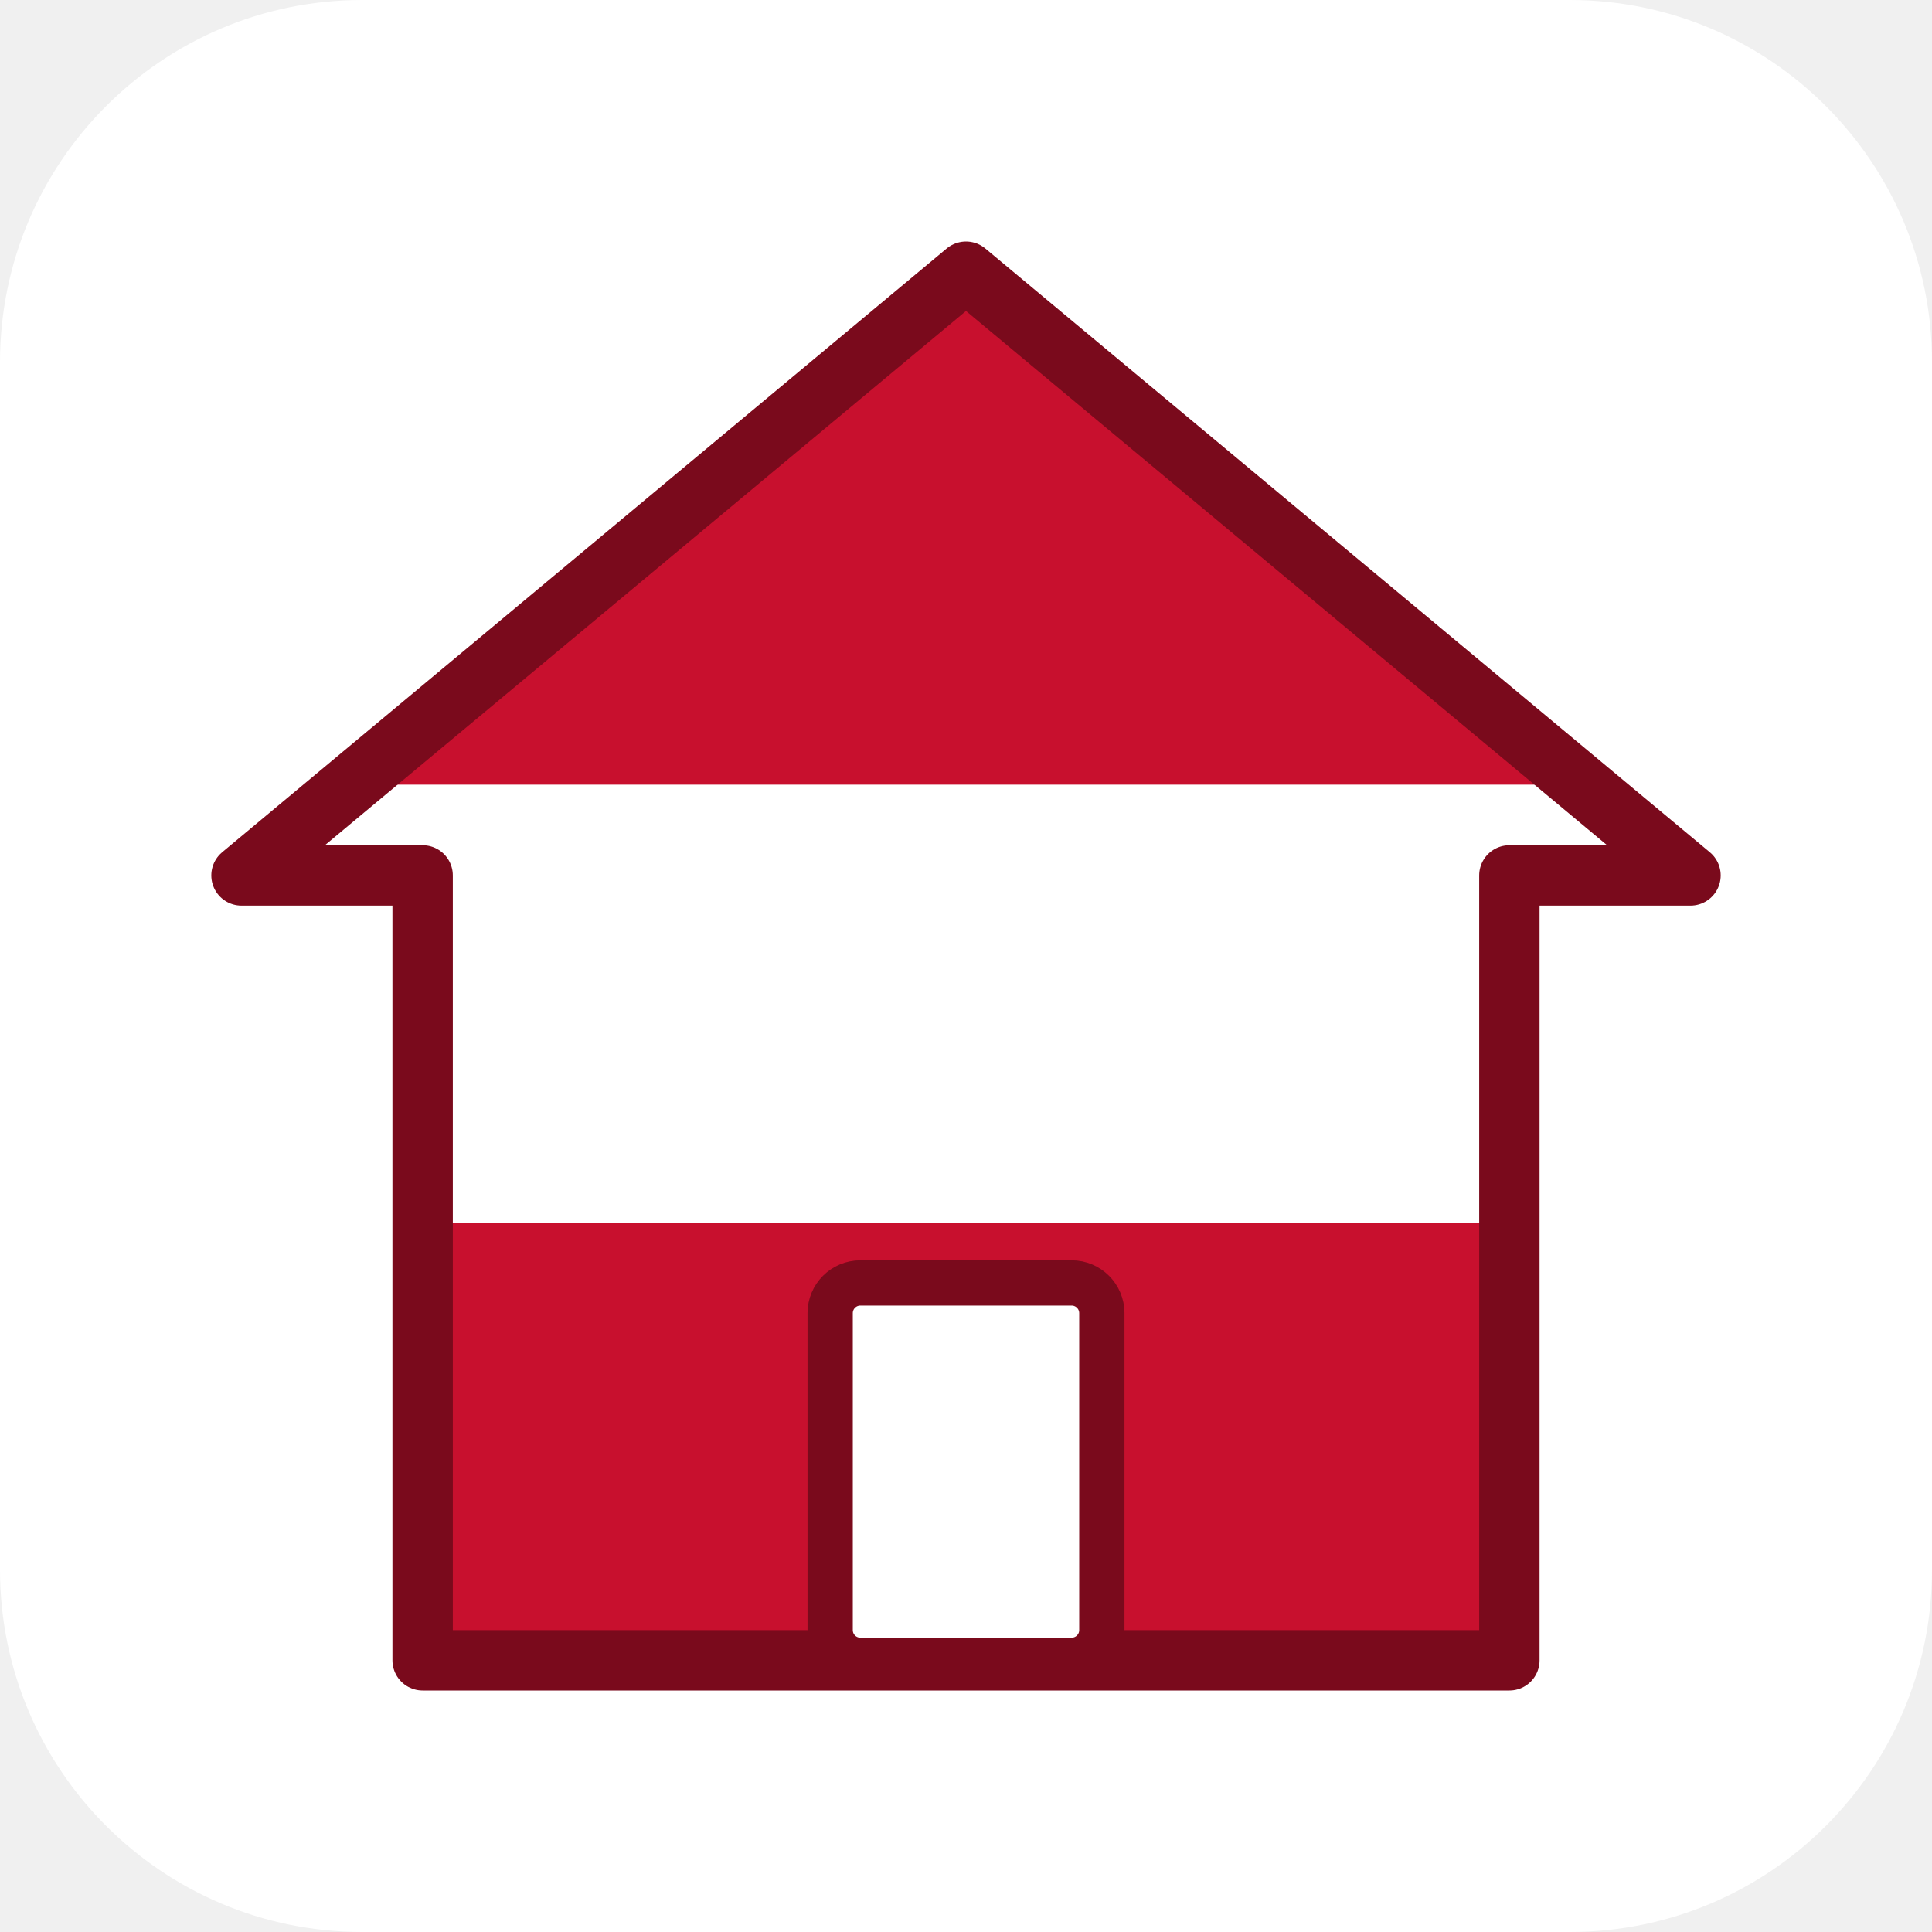
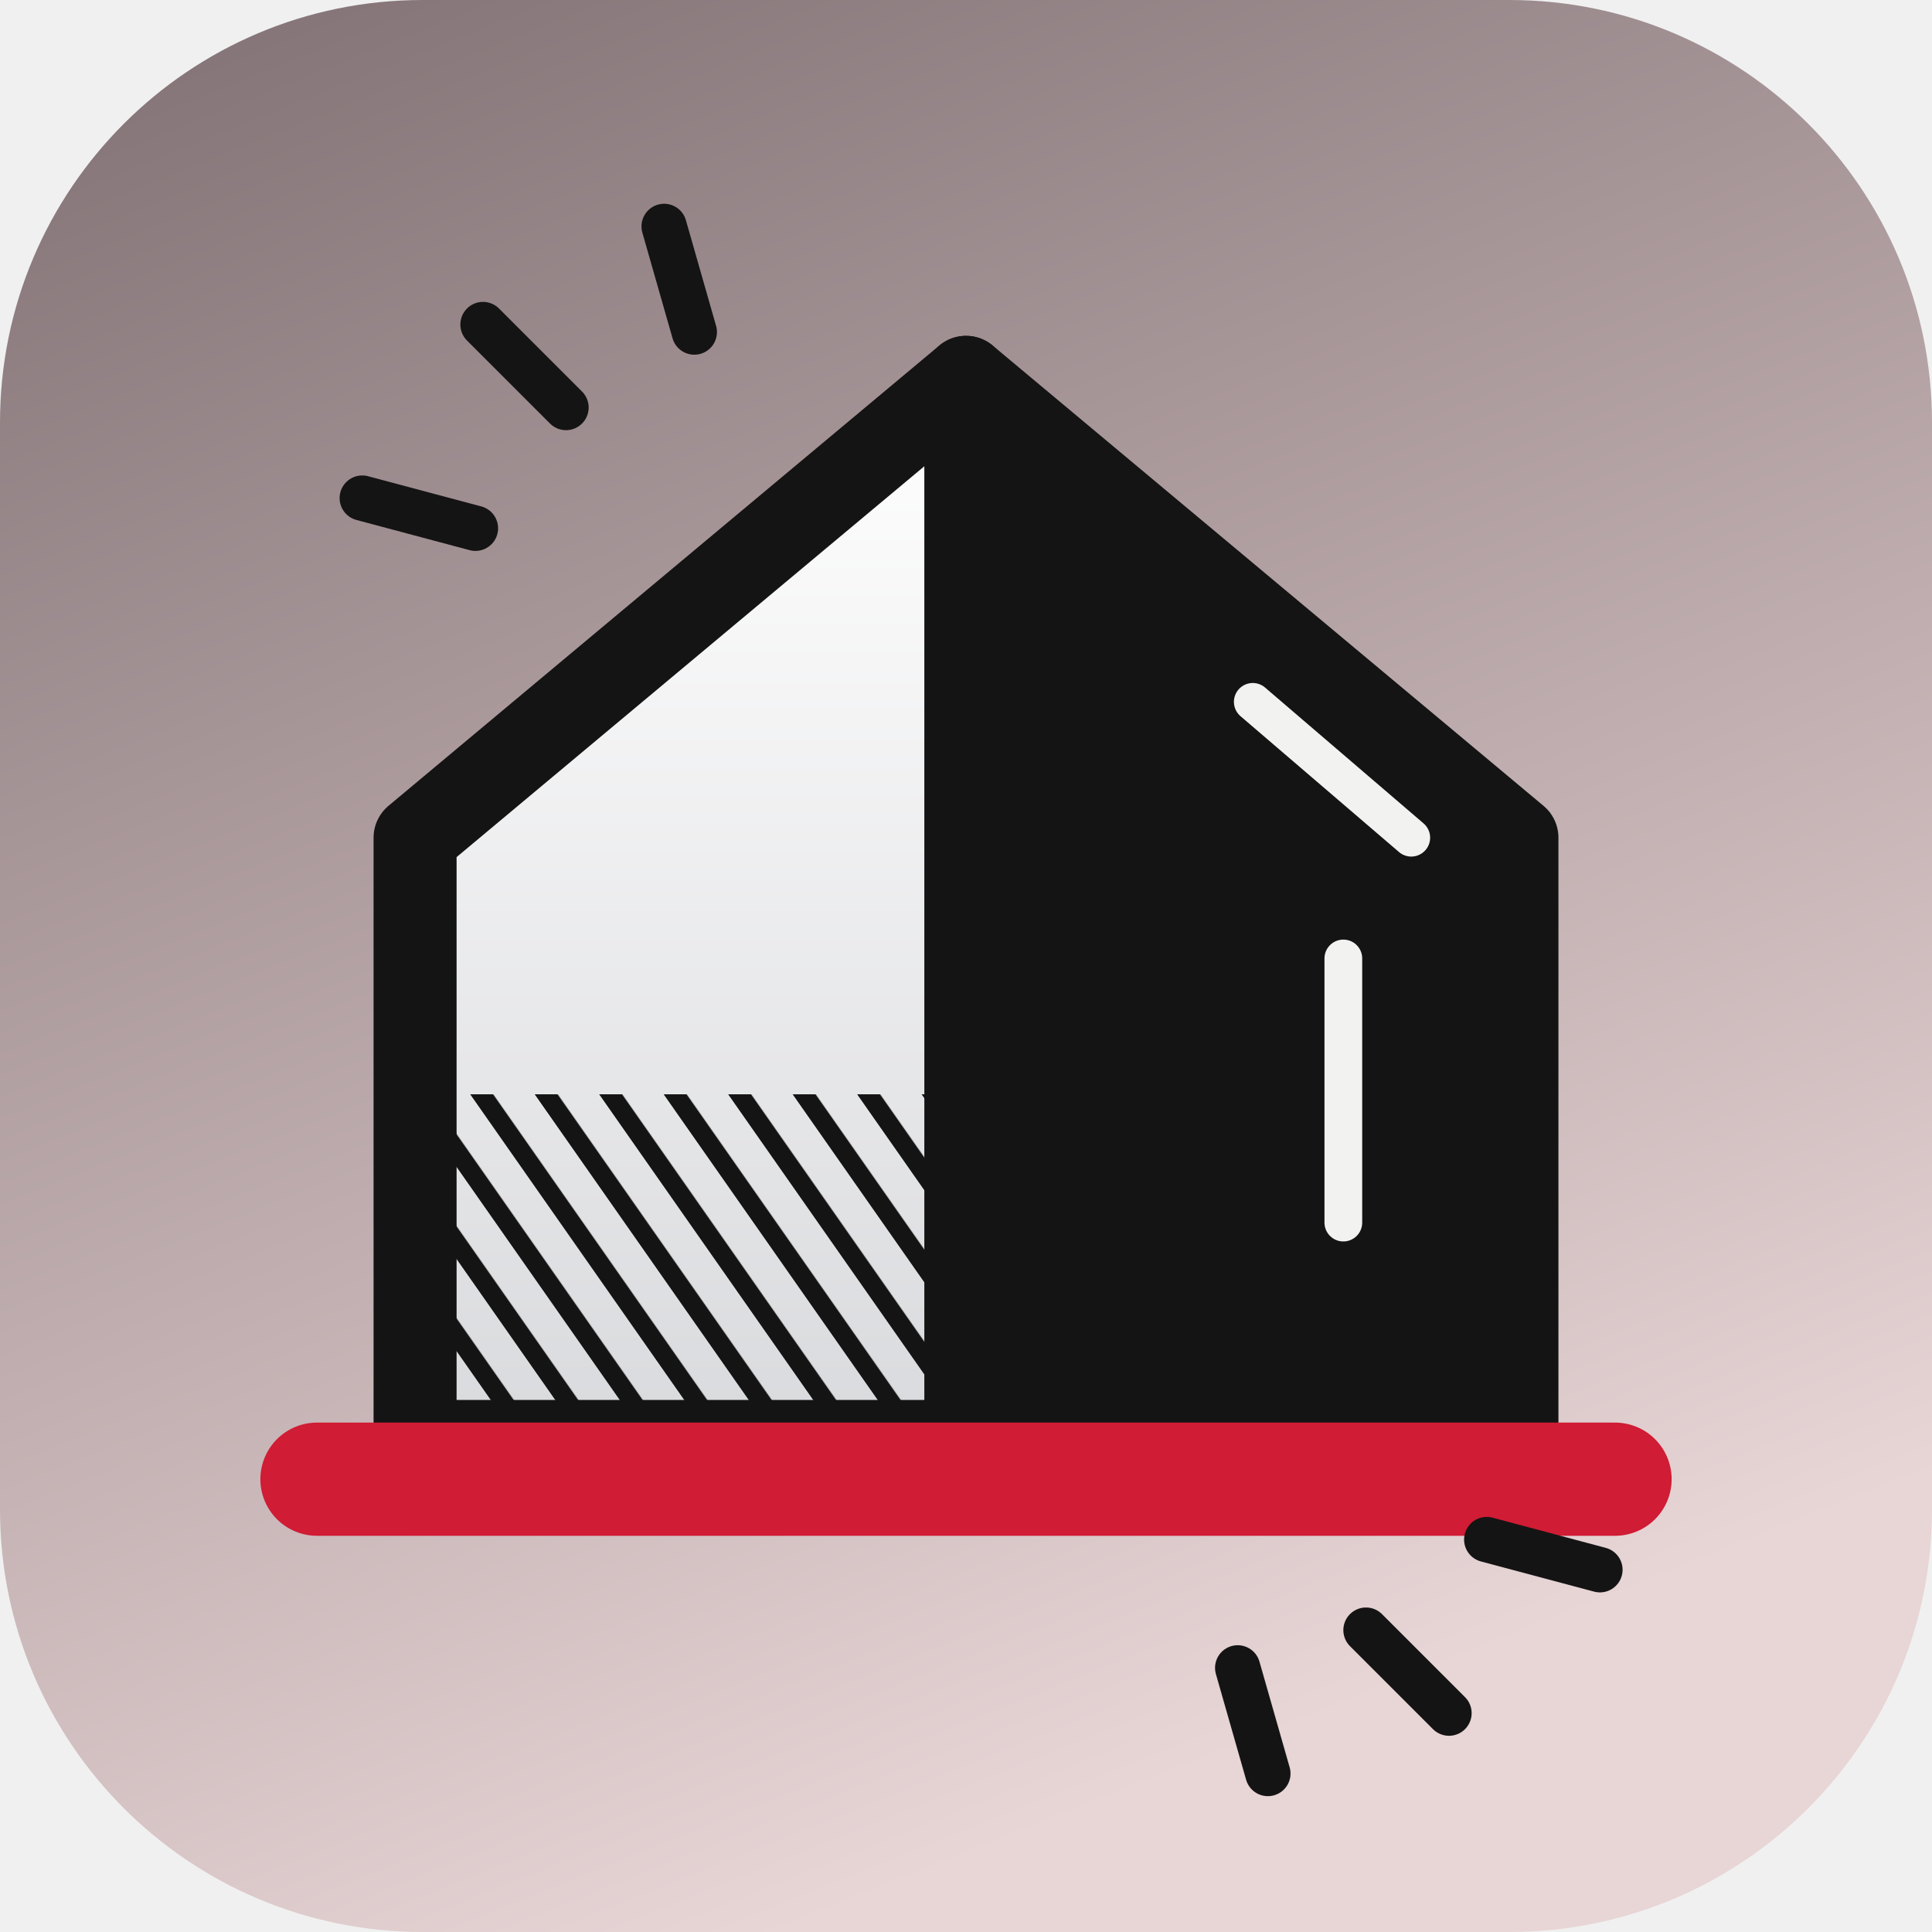
- <svg xmlns="http://www.w3.org/2000/svg" viewBox="0 0 256 256" width="256" height="256">
-   <rect width="256" height="256" rx="48" fill="#ffffff" />
-   <clipPath id="house">
-     <path d="M128 36 L224 116 L200 116 L200 220 L56 220 L56 116 L32 116 Z" />
-   </clipPath>
-   <g clip-path="url(#house)">
-     <rect x="0" y="0" width="256" height="104" fill="#c8102e" />
-     <rect x="0" y="104" width="256" height="58" fill="#ffffff" />
-     <rect x="0" y="162" width="256" height="94" fill="#c8102e" />
+ <svg xmlns="http://www.w3.org/2000/svg" viewBox="0 0 512 512">
+   <defs>
+     <linearGradient id="bg" x1="0" y1="0" x2=".4" y2="1">
+       <stop offset="0" stop-color="#7F6F72" />
+       <stop offset="1" stop-color="#E8D5D6" />
+     </linearGradient>
+     <linearGradient id="paper" x1="0" y1="0" x2="0" y2="1">
+       <stop offset="0" stop-color="#FFFFFF" />
+       <stop offset="1" stop-color="#D9DADD" />
+     </linearGradient>
+     <pattern id="hatch" width="14" height="14" patternUnits="userSpaceOnUse" patternTransform="rotate(-35)">
+       <rect width="5" height="14" fill="#141414" />
+     </pattern>
+     <clipPath id="lhalf">
+       <path d="M256 110L110 232V392H256Z" />
+     </clipPath>
+     <mask id="lshade">
+       <rect x="0" y="300" width="512" height="212" fill="#fff" />
+     </mask>
+   </defs>
+   <rect width="512" height="512" rx="112" fill="url(#bg)" />
+   <g transform="translate(0 -10)" stroke-linecap="round" stroke-linejoin="round">
+     <path fill="url(#paper)" d="M256 110L110 232V392H256Z" />
+     <rect width="512" height="512" fill="url(#hatch)" clip-path="url(#lhalf)" mask="url(#lshade)" />
+     <path fill="none" stroke="#141414" stroke-width="22" d="M256 110L110 232V392H256Z" />
+     <path fill="#141414" stroke="#141414" stroke-width="22" d="M256 110L402 232V392H256Z" />
+     <path d="M332 196L374 232M356 264V334" stroke="#F2F2F0" stroke-width="10" />
+     <path d="M84 402H428" stroke="#D01C34" stroke-width="30" />
+     <path d="M150 118L128 96M184 98L176 70M126 150L96 142M362 442L384 464M328 452L336 480M394 418L424 426" stroke="#141414" stroke-width="12" />
  </g>
-   <path d="M128 36 L224 116 L200 116 L200 220 L56 220 L56 116 L32 116 Z" fill="none" stroke="#7a0a1c" stroke-width="8" stroke-linejoin="round" />
-   <rect x="110" y="170" width="36" height="50" rx="4" fill="#ffffff" stroke="#7a0a1c" stroke-width="6" />
</svg>
